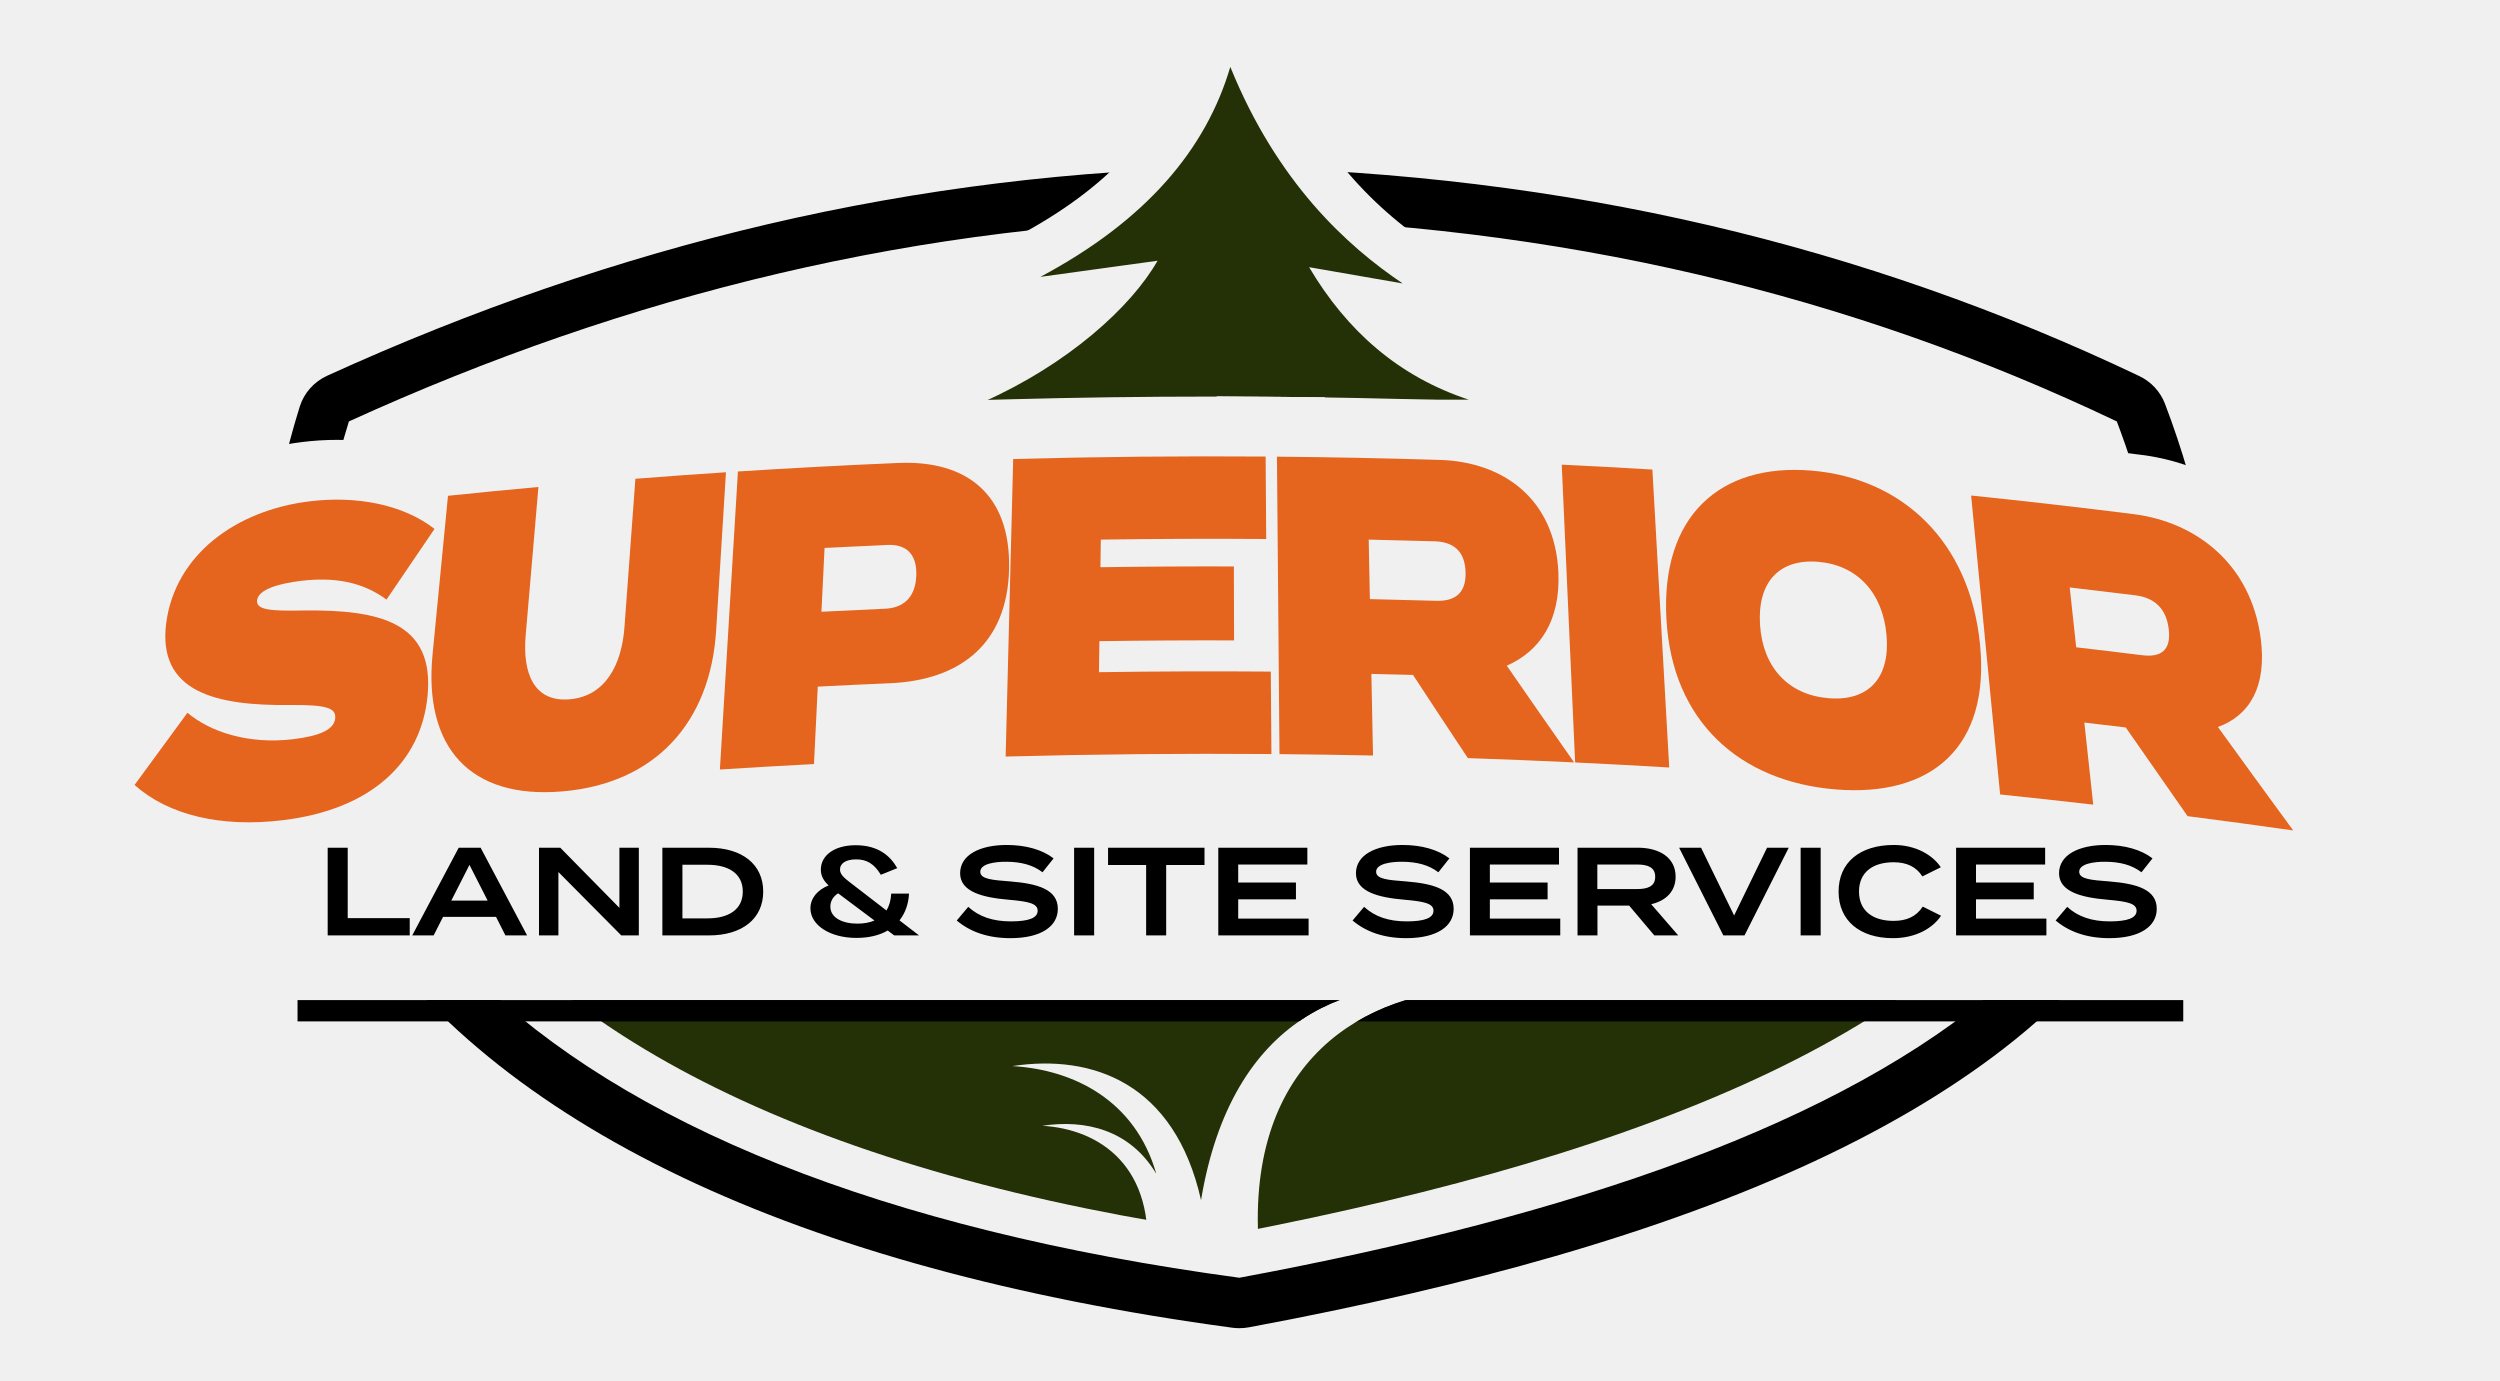
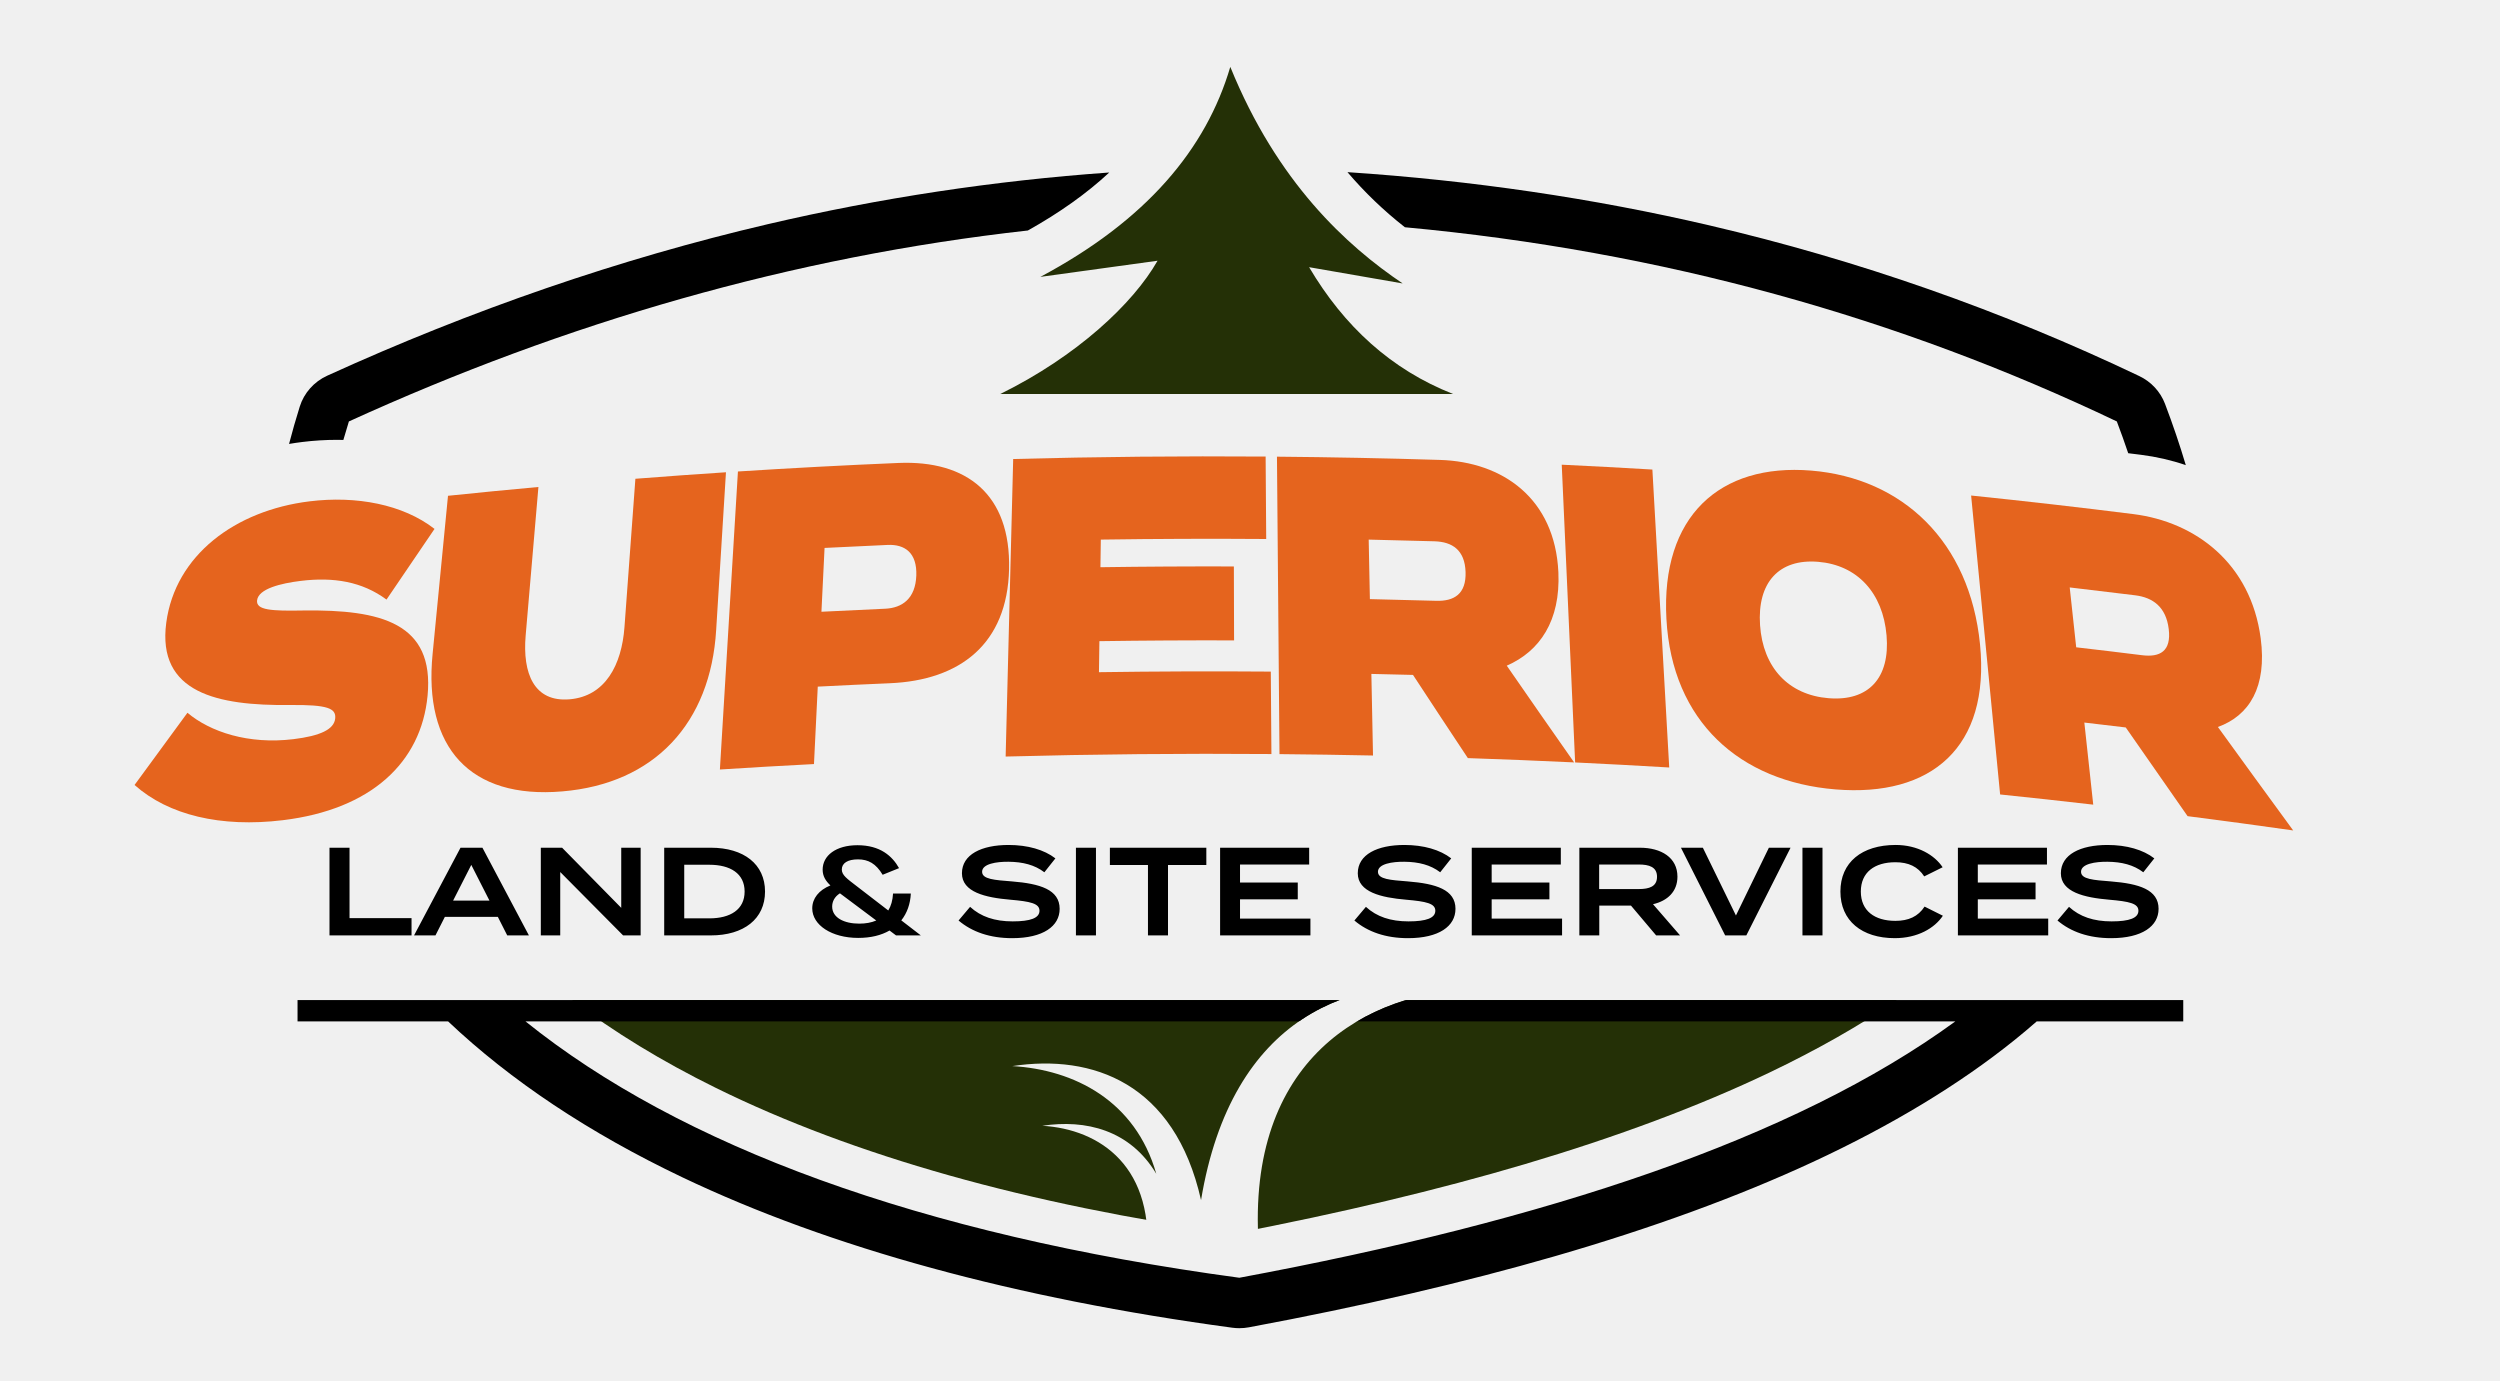
<svg xmlns="http://www.w3.org/2000/svg" viewBox="240 0 3150 1740">
  <defs>
    <mask id="m0" maskUnits="userSpaceOnUse" x="240" y="0" width="3150" height="1740">
      <rect x="240" y="0" width="3150" height="1740" fill="#fff" />
      <g fill="#000">
-         <path d="M1703.61,1160.61c-33.49,0-60.64-27.15-60.64-60.64v-204.07l-257.74,32.2c-2.52.32-5.04.47-7.54.47-22.95,0-44.23-13.04-54.48-34.07-11.36-23.31-6.65-51.26,11.73-69.55l107.99-107.47-53.56,10.49c-3.91.77-7.83,1.14-11.69,1.14-25.19,0-48.33-15.76-57.08-40.27-10.08-28.26,2.02-59.64,28.47-73.82,46.04-24.68,85.19-47.01,118.33-67.53-20.05-5.95-36.21-22.08-41.56-43.37-7.19-28.61,7.26-58.24,34.22-70.2,19.39-8.6,40.43-18.67,61.3-29.99-13.02-7.25-23.32-19.24-28.2-34.29-9.06-27.95,3.22-58.37,29.15-72.2,113.74-60.66,182.33-135.32,209.7-228.24,7.28-24.73,29.41-42.15,55.15-43.43,1.01-.05,2.03-.08,3.03-.08,24.57,0,46.84,14.87,56.16,37.82,42.96,105.76,106.71,186.03,194.88,245.42,23.73,15.98,33.06,46.38,22.38,72.92-5.38,13.37-15.09,23.93-27.01,30.49,22.18,15.12,46.44,26.97,72.94,35.69,28.3,9.3,45.65,37.78,40.93,67.19-2.76,17.21-12.59,31.76-26.24,40.87,24.88,12.44,51.61,24.29,80.31,35.63,27.08,10.7,42.73,39.13,37.29,67.73s-30.45,49.3-59.57,49.3h-43.35l126.59,99.26c21.16,16.59,28.87,45.15,18.93,70.14-9.24,23.23-31.69,38.22-56.31,38.22-1.86,0-3.74-.09-5.62-.26l-285.12-26.43v210.3c0,33.49-27.15,60.64-60.64,60.64h-173.13Z" />
-         <path d="M559.66,908.34h2486.49v351.78h-2486.49Z" />
        <path d="M2090.24,1246.34c-146.94-22.43-298.52,34.2-336.93,265.81-33.28-147.9-137.03-184.24-237.75-168.87,77.71,4.47,155.14,43.55,181.35,135.71-32.96-55.28-88.95-68.85-143.66-60.5,72.27,4.16,144.2,51.31,131.18,172.15h19.61s21.78,0,21.78,0h19.27s18.42,0,18.42,0h64.37c-26.04-241.68,117.82-335.99,262.35-344.31Z" />
-         <path d="M553.39,1111.46c-78.36,0-145.44-22.88-193.99-66.17l-51.17-45.62,40.62-55.22c15.22-20.69,30.47-41.49,45.56-62.11-14.67-24.16-26.02-59.33-19.58-107.73,8.02-60.01,37.84-112.65,86.25-152.26,43.06-35.24,98.3-57.86,159.74-65.41,14.57-1.8,29.31-2.71,43.77-2.71,65.39,0,125.48,18.74,169.18,52.77l55.57,43.27-39.45,58.35c-10.45,15.45-21.03,31.06-31.67,46.71,28.57,32.95,40.51,76.17,35.48,128.54-5.83,61.26-32.7,114.62-77.71,154.22-43.31,38.12-100.73,61.72-170.66,70.15-17.57,2.13-35.07,3.22-51.95,3.22Z" />
-         <path d="M925.99,1073.48c-86.53,0-136.99-35.67-164.08-65.6-21.97-24.27-37.43-54.1-45.94-88.66-7.58-30.81-9.55-65.39-5.83-102.8l25.34-260.29,61.24-6.35c38.08-3.95,76.72-7.71,114.85-11.19l58.65-5.35v-.04s2.92-.23,2.92-.23l28.03-2.56-.03.37,33.6-2.62c38.16-2.98,76.87-5.76,115.04-8.26l85.42-5.61-17.61,283.83c-4.53,75.82-30.96,141.32-76.42,189.43-46.38,49.07-110.83,78.35-186.39,84.69-9.77.83-19.45,1.25-28.78,1.25Z" />
-         <path d="M1098.63,523.16l66.35-4.25c67.63-4.33,136.25-7.98,203.96-10.84,4.36-.18,8.72-.28,12.97-.28,78.69,0,125.59,31.11,151.08,57.21,25.56,26.17,55.64,74.12,53.75,153.88-1.97,83.56-37.86,133.12-67.62,159.99-20.43,18.44-44.91,32.7-72.78,42.39-24.83,8.63-52.48,13.64-82.18,14.89-7.27.31-14.57.62-21.88.95l-4.77,97.32-68.01,3.52c-39.09,2.02-78.67,4.31-117.63,6.81l-85.16,5.45,31.91-527.05Z" />
-         <path d="M1443.12,504.96l71.48-1.91c83.29-2.23,167.77-3.35,251.09-3.35,23.08,0,46.48.09,69.56.26l74.24.55,1.79,254.53-41.17-.3.05,16.4,45.82.36,1.9,254.53-76.49-.6c-25.11-.2-50.58-.3-75.69-.3-85.14,0-171.46,1.15-256.59,3.43l-79.32,2.12,13.32-525.71Z" />
-         <path d="M2219.83,1035.86c-44.08-2.09-88.78-3.89-132.84-5.37l-38.76-1.3-1.39-2.09.04,1.8-78.47-1.66c-38.84-.82-78.18-1.41-116.92-1.76l-74.02-.66-4.46-525.46,76.64.69c68.69.61,138.34,2,207.03,4.13,58.6,1.8,110.42,20.93,149.83,55.31,44.32,38.67,69.33,93.37,72.31,158.19v.1c1.98,44.16-6.82,83.29-26.14,116.3-3.83,6.55-8.07,12.82-12.7,18.78,14.94,21.47,30,43.02,45.07,64.49l88.25,125.77-153.48-7.27Z" />
-         <path d="M2338.73,1042.23c-38.99-2.33-78.58-4.45-117.65-6.31l-68.59-3.26-23.66-526.32,82.53,3.92c38.23,1.81,76.96,3.89,115.14,6.17l66.92,4,29.78,526.84-84.48-5.05Z" />
-         <path d="M2576.79,1071c-9.79,0-19.92-.42-30.12-1.26-78.15-6.34-145.79-35.29-195.54-83.72-52.27-50.88-82.24-120.78-86.67-202.16-5.62-103.03,31.06-164.64,62.83-198.19,42.7-45.09,102.81-68.92,173.84-68.92,8.79,0,17.84.37,26.91,1.11,75.59,6.18,142,36.05,192.11,86.37,50.7,50.92,81.69,120.19,89.64,200.31,10.02,101.21-23.88,162.19-54.08,195.52-42.04,46.41-103.91,70.94-178.92,70.94ZM2533.03,785c1.11,10.58,4.23,14.68,5.21,15.73.83.88,1.98,1.57,3.28,2.11-1.08-7.17-3.25-12.98-6.03-15.97-.35-.38-1.04-1.12-2.46-1.87Z" />
-         <path d="M3118.8,1120.93c-43.74-6.23-88.16-12.23-132.02-17.85l-33-4.23-.25-.35-84.71-9.8c-38.55-4.46-77.72-8.75-116.41-12.74l-61.28-6.33-51.39-529.64,91.6,9.46c68.43,7.07,137.76,15,206.05,23.58,56.22,7.05,106.79,29.72,146.24,65.55,43.7,39.69,71.18,93.46,79.47,155.48v.1c5.99,45.22.34,84.96-16.78,118.13-2.92,5.65-6.14,11.06-9.66,16.22,17.74,24.4,35.64,48.92,53.52,73.36l105.6,144.25-176.99-25.19Z" />
      </g>
    </mask>
    <mask id="m1" maskUnits="userSpaceOnUse" x="240" y="0" width="3150" height="1740">
      <rect x="240" y="0" width="3150" height="1740" fill="#fff" />
      <g fill="#000">
-         <path d="M1703.61,1160.61c-33.49,0-60.64-27.15-60.64-60.64v-204.07l-257.74,32.2c-2.52.32-5.04.47-7.54.47-22.95,0-44.23-13.04-54.48-34.07-11.36-23.31-6.65-51.26,11.73-69.55l107.99-107.47-53.56,10.49c-3.91.77-7.83,1.14-11.69,1.14-25.19,0-48.33-15.76-57.08-40.27-10.08-28.26,2.02-59.64,28.47-73.82,46.04-24.68,85.19-47.01,118.33-67.53-20.05-5.95-36.21-22.08-41.56-43.37-7.19-28.61,7.26-58.24,34.22-70.2,19.39-8.6,40.43-18.67,61.3-29.99-13.02-7.25-23.32-19.24-28.2-34.29-9.06-27.95,3.22-58.37,29.15-72.2,113.74-60.66,182.33-135.32,209.7-228.24,7.28-24.73,29.41-42.15,55.15-43.43,1.01-.05,2.03-.08,3.03-.08,24.57,0,46.84,14.87,56.16,37.82,42.96,105.76,106.71,186.03,194.88,245.42,23.73,15.98,33.06,46.38,22.38,72.92-5.38,13.37-15.09,23.93-27.01,30.49,22.18,15.12,46.44,26.97,72.94,35.69,28.3,9.3,45.65,37.78,40.93,67.19-2.76,17.21-12.59,31.76-26.24,40.87,24.88,12.44,51.61,24.29,80.31,35.63,27.08,10.7,42.73,39.13,37.29,67.73s-30.45,49.3-59.57,49.3h-43.35l126.59,99.26c21.16,16.59,28.87,45.15,18.93,70.14-9.24,23.23-31.69,38.22-56.31,38.22-1.86,0-3.74-.09-5.62-.26l-285.12-26.43v210.3c0,33.49-27.15,60.64-60.64,60.64h-173.13Z" />
-         <path d="M559.66,908.34h2486.49v351.78h-2486.49Z" />
        <path d="M2090.24,1246.34c-146.94-22.43-298.52,34.2-336.93,265.81-33.28-147.9-137.03-184.24-237.75-168.87,77.71,4.47,155.14,43.55,181.35,135.71-32.96-55.28-88.95-68.85-143.66-60.5,72.27,4.16,144.2,51.31,131.18,172.15h19.61s21.78,0,21.78,0h19.27s18.42,0,18.42,0h64.37c-26.04-241.68,117.82-335.99,262.35-344.31Z" />
-         <path d="M553.39,1111.46c-78.36,0-145.44-22.88-193.99-66.17l-51.17-45.62,40.62-55.22c15.22-20.69,30.47-41.49,45.56-62.11-14.67-24.16-26.02-59.33-19.58-107.73,8.02-60.01,37.84-112.65,86.25-152.26,43.06-35.24,98.3-57.86,159.74-65.41,14.57-1.8,29.31-2.71,43.77-2.71,65.39,0,125.48,18.74,169.18,52.77l55.57,43.27-39.45,58.35c-10.45,15.45-21.03,31.06-31.67,46.71,28.57,32.95,40.51,76.17,35.48,128.54-5.83,61.26-32.7,114.62-77.71,154.22-43.31,38.12-100.73,61.72-170.66,70.15-17.57,2.13-35.07,3.22-51.95,3.22Z" />
-         <path d="M925.99,1073.48c-86.53,0-136.99-35.67-164.08-65.6-21.97-24.27-37.43-54.1-45.94-88.66-7.58-30.81-9.55-65.39-5.83-102.8l25.34-260.29,61.24-6.35c38.08-3.95,76.72-7.71,114.85-11.19l58.65-5.35v-.04s2.92-.23,2.92-.23l28.03-2.56-.03.37,33.6-2.62c38.16-2.98,76.87-5.76,115.04-8.26l85.42-5.61-17.61,283.83c-4.53,75.82-30.96,141.32-76.42,189.43-46.38,49.07-110.83,78.35-186.39,84.69-9.77.83-19.45,1.25-28.78,1.25Z" />
-         <path d="M1098.63,523.16l66.35-4.25c67.63-4.33,136.25-7.98,203.96-10.84,4.36-.18,8.72-.28,12.97-.28,78.69,0,125.59,31.11,151.08,57.21,25.56,26.17,55.64,74.12,53.75,153.88-1.97,83.56-37.86,133.12-67.62,159.99-20.43,18.44-44.91,32.7-72.78,42.39-24.83,8.63-52.48,13.64-82.18,14.89-7.27.31-14.57.62-21.88.95l-4.77,97.32-68.01,3.52c-39.09,2.02-78.67,4.31-117.63,6.81l-85.16,5.45,31.91-527.05Z" />
-         <path d="M1443.12,504.96l71.48-1.91c83.29-2.23,167.77-3.35,251.09-3.35,23.08,0,46.48.09,69.56.26l74.24.55,1.79,254.53-41.17-.3.05,16.4,45.82.36,1.9,254.53-76.49-.6c-25.11-.2-50.58-.3-75.69-.3-85.14,0-171.46,1.15-256.59,3.43l-79.32,2.12,13.32-525.71Z" />
-         <path d="M2219.83,1035.86c-44.08-2.09-88.78-3.89-132.84-5.37l-38.76-1.3-1.39-2.09.04,1.8-78.47-1.66c-38.84-.82-78.18-1.41-116.92-1.76l-74.02-.66-4.46-525.46,76.64.69c68.69.61,138.34,2,207.03,4.13,58.6,1.8,110.42,20.93,149.83,55.31,44.32,38.67,69.33,93.37,72.31,158.19v.1c1.98,44.16-6.82,83.29-26.14,116.3-3.83,6.55-8.07,12.82-12.7,18.78,14.94,21.47,30,43.02,45.07,64.49l88.25,125.77-153.48-7.27Z" />
-         <path d="M2338.73,1042.23c-38.99-2.33-78.58-4.45-117.65-6.31l-68.59-3.26-23.66-526.32,82.53,3.92c38.23,1.81,76.96,3.89,115.14,6.17l66.92,4,29.78,526.84-84.48-5.05Z" />
-         <path d="M2576.79,1071c-9.79,0-19.92-.42-30.12-1.26-78.15-6.34-145.79-35.29-195.54-83.72-52.27-50.88-82.24-120.78-86.67-202.16-5.62-103.03,31.06-164.64,62.83-198.19,42.7-45.09,102.81-68.92,173.84-68.92,8.79,0,17.84.37,26.91,1.11,75.59,6.18,142,36.05,192.11,86.37,50.7,50.92,81.69,120.19,89.64,200.31,10.02,101.21-23.88,162.19-54.08,195.52-42.04,46.41-103.91,70.94-178.92,70.94ZM2533.03,785c1.11,10.58,4.23,14.68,5.21,15.73.83.88,1.98,1.57,3.28,2.11-1.08-7.17-3.25-12.98-6.03-15.97-.35-.38-1.04-1.12-2.46-1.87Z" />
-         <path d="M3118.8,1120.93c-43.74-6.23-88.16-12.23-132.02-17.85l-33-4.23-.25-.35-84.71-9.8c-38.55-4.46-77.72-8.75-116.41-12.74l-61.28-6.33-51.39-529.64,91.6,9.46c68.43,7.07,137.76,15,206.05,23.58,56.22,7.05,106.79,29.72,146.24,65.55,43.7,39.69,71.18,93.46,79.47,155.48v.1c5.99,45.22.34,84.96-16.78,118.13-2.92,5.65-6.14,11.06-9.66,16.22,17.74,24.4,35.64,48.92,53.52,73.36l105.6,144.25-176.99-25.19Z" />
+       </g>
+     </mask>
+     <mask id="m2" maskUnits="userSpaceOnUse" x="240" y="0" width="3150" height="1740">
+       <rect x="240" y="0" width="3150" height="1740" fill="#fff" />
+       <g fill="#000">
+         <path d="M2090.24,1246.34c-146.94-22.43-298.52,34.2-336.93,265.81-33.28-147.9-137.03-184.24-237.75-168.87,77.71,4.47,155.14,43.55,181.35,135.71-32.96-55.28-88.95-68.85-143.66-60.5,72.27,4.16,144.2,51.31,131.18,172.15h19.61s21.78,0,21.78,0h19.27s18.42,0,18.42,0h64.37c-26.04-241.68,117.82-335.99,262.35-344.31Z" />
      </g>
    </mask>
    <mask id="m3" maskUnits="userSpaceOnUse" x="240" y="0" width="3150" height="1740">
      <rect x="240" y="0" width="3150" height="1740" fill="#fff" />
      <g fill="#000">
-         <path d="M559.66,908.34h2486.49v351.78h-2486.49Z" />
        <path d="M2090.24,1246.34c-146.94-22.43-298.52,34.2-336.93,265.81-33.28-147.9-137.03-184.24-237.75-168.87,77.71,4.47,155.14,43.55,181.35,135.71-32.96-55.28-88.95-68.85-143.66-60.5,72.27,4.16,144.2,51.31,131.18,172.15h19.61s21.78,0,21.78,0h19.27s18.42,0,18.42,0h64.37c-26.04-241.68,117.82-335.99,262.35-344.31Z" />
-         <path d="M553.39,1111.46c-78.36,0-145.44-22.88-193.99-66.17l-51.17-45.62,40.62-55.22c15.22-20.69,30.47-41.49,45.56-62.11-14.67-24.16-26.02-59.33-19.58-107.73,8.02-60.01,37.84-112.65,86.25-152.26,43.06-35.24,98.3-57.86,159.74-65.41,14.57-1.8,29.31-2.71,43.77-2.71,65.39,0,125.48,18.74,169.18,52.77l55.57,43.27-39.45,58.35c-10.45,15.45-21.03,31.06-31.67,46.71,28.57,32.95,40.51,76.17,35.48,128.54-5.83,61.26-32.7,114.62-77.71,154.22-43.31,38.12-100.73,61.72-170.66,70.15-17.57,2.13-35.07,3.22-51.95,3.22Z" />
-         <path d="M925.99,1073.48c-86.53,0-136.99-35.67-164.08-65.6-21.97-24.27-37.43-54.1-45.94-88.66-7.58-30.81-9.55-65.39-5.83-102.8l25.34-260.29,61.24-6.35c38.08-3.95,76.72-7.71,114.85-11.19l58.65-5.35v-.04s2.92-.23,2.92-.23l28.03-2.56-.03.37,33.6-2.62c38.16-2.98,76.87-5.76,115.04-8.26l85.42-5.61-17.61,283.83c-4.53,75.82-30.96,141.32-76.42,189.43-46.38,49.07-110.83,78.35-186.39,84.69-9.77.83-19.45,1.25-28.78,1.25Z" />
-         <path d="M1098.63,523.16l66.35-4.25c67.63-4.33,136.25-7.98,203.96-10.84,4.36-.18,8.72-.28,12.97-.28,78.69,0,125.59,31.11,151.08,57.21,25.56,26.17,55.64,74.12,53.75,153.88-1.97,83.56-37.86,133.12-67.62,159.99-20.43,18.44-44.91,32.7-72.78,42.39-24.83,8.63-52.48,13.64-82.18,14.89-7.27.31-14.57.62-21.88.95l-4.77,97.32-68.01,3.52c-39.09,2.02-78.67,4.31-117.63,6.81l-85.16,5.45,31.91-527.05Z" />
-         <path d="M1443.12,504.96l71.48-1.91c83.29-2.23,167.77-3.35,251.09-3.35,23.08,0,46.48.09,69.56.26l74.24.55,1.79,254.53-41.17-.3.05,16.4,45.82.36,1.9,254.53-76.49-.6c-25.11-.2-50.58-.3-75.69-.3-85.14,0-171.46,1.15-256.59,3.43l-79.32,2.12,13.32-525.71Z" />
-         <path d="M2219.83,1035.86c-44.08-2.09-88.78-3.89-132.84-5.37l-38.76-1.3-1.39-2.09.04,1.8-78.47-1.66c-38.84-.82-78.18-1.41-116.92-1.76l-74.02-.66-4.46-525.46,76.64.69c68.69.61,138.34,2,207.03,4.13,58.6,1.8,110.42,20.93,149.83,55.31,44.32,38.67,69.33,93.37,72.31,158.19v.1c1.98,44.16-6.82,83.29-26.14,116.3-3.83,6.55-8.07,12.82-12.7,18.78,14.94,21.47,30,43.02,45.07,64.49l88.25,125.77-153.48-7.27Z" />
-         <path d="M2338.73,1042.23c-38.99-2.33-78.58-4.45-117.65-6.31l-68.59-3.26-23.66-526.32,82.53,3.92c38.23,1.81,76.96,3.89,115.14,6.17l66.92,4,29.78,526.84-84.48-5.05Z" />
-         <path d="M2576.79,1071c-9.79,0-19.92-.42-30.12-1.26-78.15-6.34-145.79-35.29-195.54-83.72-52.27-50.88-82.24-120.78-86.67-202.16-5.62-103.03,31.06-164.64,62.83-198.19,42.7-45.09,102.81-68.92,173.84-68.92,8.79,0,17.84.37,26.91,1.11,75.59,6.18,142,36.05,192.11,86.37,50.7,50.92,81.69,120.19,89.64,200.31,10.02,101.21-23.88,162.19-54.08,195.52-42.04,46.41-103.91,70.94-178.92,70.94ZM2533.03,785c1.11,10.58,4.23,14.68,5.21,15.73.83.88,1.98,1.57,3.28,2.11-1.08-7.17-3.25-12.98-6.03-15.97-.35-.38-1.04-1.12-2.46-1.87Z" />
-         <path d="M3118.8,1120.93c-43.74-6.23-88.16-12.23-132.02-17.85l-33-4.23-.25-.35-84.71-9.8c-38.55-4.46-77.72-8.75-116.41-12.74l-61.28-6.33-51.39-529.64,91.6,9.46c68.43,7.07,137.76,15,206.05,23.58,56.22,7.05,106.79,29.72,146.24,65.55,43.7,39.69,71.18,93.46,79.47,155.48v.1c5.99,45.22.34,84.96-16.78,118.13-2.92,5.65-6.14,11.06-9.66,16.22,17.74,24.4,35.64,48.92,53.52,73.36l105.6,144.25-176.99-25.19Z" />
-       </g>
-     </mask>
-     <mask id="m5" maskUnits="userSpaceOnUse" x="240" y="0" width="3150" height="1740">
-       <rect x="240" y="0" width="3150" height="1740" fill="#fff" />
-       <g fill="#000">
-         <path d="M2090.24,1246.34c-146.94-22.43-298.52,34.2-336.93,265.81-33.28-147.9-137.03-184.24-237.75-168.87,77.71,4.47,155.14,43.55,181.35,135.71-32.96-55.28-88.95-68.85-143.66-60.5,72.27,4.16,144.2,51.31,131.18,172.15h19.61s21.78,0,21.78,0h19.27s18.42,0,18.42,0h64.37c-26.04-241.68,117.82-335.99,262.35-344.31Z" />
-         <path d="M553.39,1111.46c-78.36,0-145.44-22.88-193.99-66.17l-51.17-45.62,40.62-55.22c15.22-20.69,30.47-41.49,45.56-62.11-14.67-24.16-26.02-59.33-19.58-107.73,8.02-60.01,37.84-112.65,86.25-152.26,43.06-35.24,98.3-57.86,159.74-65.41,14.57-1.8,29.31-2.71,43.77-2.71,65.39,0,125.48,18.74,169.18,52.77l55.57,43.27-39.45,58.35c-10.45,15.45-21.03,31.06-31.67,46.71,28.57,32.95,40.51,76.17,35.48,128.54-5.83,61.26-32.7,114.62-77.71,154.22-43.31,38.12-100.73,61.72-170.66,70.15-17.57,2.13-35.07,3.22-51.95,3.22Z" />
-         <path d="M925.99,1073.48c-86.53,0-136.99-35.67-164.08-65.6-21.97-24.27-37.43-54.1-45.94-88.66-7.58-30.81-9.55-65.39-5.83-102.8l25.34-260.29,61.24-6.35c38.08-3.95,76.72-7.71,114.85-11.19l58.65-5.35v-.04s2.92-.23,2.92-.23l28.03-2.56-.03.37,33.6-2.62c38.16-2.98,76.87-5.76,115.04-8.26l85.42-5.61-17.61,283.83c-4.53,75.82-30.96,141.32-76.42,189.43-46.38,49.07-110.83,78.35-186.39,84.69-9.77.83-19.45,1.25-28.78,1.25Z" />
-         <path d="M1098.63,523.16l66.35-4.25c67.63-4.33,136.25-7.98,203.96-10.84,4.36-.18,8.72-.28,12.97-.28,78.69,0,125.59,31.11,151.08,57.21,25.56,26.17,55.64,74.12,53.75,153.88-1.97,83.56-37.86,133.12-67.62,159.99-20.43,18.44-44.91,32.7-72.78,42.39-24.83,8.63-52.48,13.64-82.18,14.89-7.27.31-14.57.62-21.88.95l-4.77,97.32-68.01,3.52c-39.09,2.02-78.67,4.31-117.63,6.81l-85.16,5.45,31.91-527.05Z" />
-         <path d="M1443.12,504.96l71.48-1.91c83.29-2.23,167.77-3.35,251.09-3.35,23.08,0,46.48.09,69.56.26l74.24.55,1.79,254.53-41.17-.3.05,16.4,45.82.36,1.9,254.53-76.49-.6c-25.11-.2-50.58-.3-75.69-.3-85.14,0-171.46,1.15-256.59,3.43l-79.32,2.12,13.32-525.71Z" />
-         <path d="M2219.83,1035.86c-44.08-2.09-88.78-3.89-132.84-5.37l-38.76-1.3-1.39-2.09.04,1.8-78.47-1.66c-38.84-.82-78.18-1.41-116.92-1.76l-74.02-.66-4.46-525.46,76.64.69c68.69.61,138.34,2,207.03,4.13,58.6,1.8,110.42,20.93,149.83,55.31,44.32,38.67,69.33,93.37,72.31,158.19v.1c1.98,44.16-6.82,83.29-26.14,116.3-3.83,6.55-8.07,12.82-12.7,18.78,14.94,21.47,30,43.02,45.07,64.49l88.25,125.77-153.48-7.27Z" />
-         <path d="M2338.73,1042.23c-38.99-2.33-78.58-4.45-117.65-6.31l-68.59-3.26-23.66-526.32,82.53,3.92c38.23,1.81,76.96,3.89,115.14,6.17l66.92,4,29.78,526.84-84.48-5.05Z" />
-         <path d="M2576.79,1071c-9.79,0-19.92-.42-30.12-1.26-78.15-6.34-145.79-35.29-195.54-83.72-52.27-50.88-82.24-120.78-86.67-202.16-5.62-103.03,31.06-164.64,62.83-198.19,42.7-45.09,102.81-68.92,173.84-68.92,8.79,0,17.84.37,26.91,1.11,75.59,6.18,142,36.05,192.11,86.37,50.7,50.92,81.69,120.19,89.64,200.31,10.02,101.21-23.88,162.19-54.08,195.52-42.04,46.41-103.91,70.94-178.92,70.94ZM2533.03,785c1.11,10.58,4.23,14.68,5.21,15.73.83.88,1.98,1.57,3.28,2.11-1.08-7.17-3.25-12.98-6.03-15.97-.35-.38-1.04-1.12-2.46-1.87Z" />
-         <path d="M3118.8,1120.93c-43.74-6.23-88.16-12.23-132.02-17.85l-33-4.23-.25-.35-84.71-9.8c-38.55-4.46-77.72-8.75-116.41-12.74l-61.28-6.33-51.39-529.64,91.6,9.46c68.43,7.07,137.76,15,206.05,23.58,56.22,7.05,106.79,29.72,146.24,65.55,43.7,39.69,71.18,93.46,79.47,155.48v.1c5.99,45.22.34,84.96-16.78,118.13-2.92,5.65-6.14,11.06-9.66,16.22,17.74,24.4,35.64,48.92,53.52,73.36l105.6,144.25-176.99-25.19Z" />
      </g>
    </mask>
  </defs>
-   <path d="M767.61,1044.34c4.13,7.44,8.42,14.82,12.91,22.13,73.64,120.04,195.28,222.42,361.54,304.32,173.42,85.42,392.73,147.19,652.02,183.64,134.78-25.86,258.3-55.32,367.28-87.61,116.23-34.44,219.91-73.27,308.14-115.4,90.41-43.17,167.39-91.14,228.8-142.55,60.31-50.5,107.35-105.83,139.89-164.52H767.61Z" fill="#243006" mask="url(#m0)" />
-   <path d="M1801.58,1673.52c-2.95,0-5.9-.2-8.83-.59-273.32-36.89-506.47-100.65-692.98-189.52-186.89-89.05-326.34-202.86-414.48-338.28-59.05-90.73-94.68-190.86-105.88-297.63-11.09-105.72,1.78-218.47,38.26-335.12,5.39-17.22,17.97-31.4,34.63-38.99,182.39-83.15,369-147.34,554.65-190.79,192.11-44.97,389.12-69.12,585.55-71.79.3,0,.6,0,.9,0,.42,0,.83,0,1.25.01,206.41,3.9,408.11,28.54,599.5,73.23,186.52,43.56,368.67,107.42,541.38,189.82,14.96,7.14,26.55,19.65,32.36,34.94,43.94,115.57,64.84,225.08,62.12,325.5-2.7,99.67-28.61,192.93-77,277.17-41.29,71.88-99.91,138.69-174.22,198.59-69.71,56.19-155.49,108.07-254.96,154.19-93.74,43.47-202.89,83.34-324.41,118.5-114.71,33.19-244.5,63.35-385.76,89.65-3.99.74-8.03,1.11-12.08,1.11ZM679.6,531.01c-171.22,547.47,219.79,957.2,1121.98,1078.96,848.96-158.04,1339.49-463.8,1105.61-1078.96-333.84-159.27-703.03-248.9-1113.8-256.67-391.25,5.32-761.25,95.95-1113.8,256.67Z" fill="#000000" fill-rule="evenodd" mask="url(#m1)" />
-   <path d="M1790.17,84.26c59.25,145.86,146.85,225.52,217.19,272.89l-117.89-20.5c47.57,80.43,113.12,137.97,201.14,166.91h-150.22c68.52,62.27,151.57,106.8,241.87,142.48h-218.96s264.79,207.61,264.79,207.61l-351.35-32.57v276.82h-173.13v-272.75l-325.89,40.71,249.51-248.32-249.51,48.85c130.74-70.07,100.2-159.46,100.2-159.46,107.53-47.7,187.42-120,220.61-178.42l-147.67,20.35c134.13-71.54,208.89-161.28,239.33-264.61Z" fill="#243006" mask="url(#m3)" />
-   <path d="M614.90,1260.12h2376.00v26.83h-2376.00Z" fill="#000000" mask="url(#m5)" />
+   <path d="M960.57,1260.12c52.87,40.19,113.44,77.15,181.49,110.67,173.42,85.42,392.73,147.19,652.02,183.64,134.78-25.86,258.3-55.32,367.28-87.61,116.23-34.44,219.91-73.27,308.14-115.4,59.63-28.48,113.42-59.03,160.75-91.29H960.57Z" fill="#243006" mask="url(#m0)" />
+   <path d="M2010.17,286.34c325.12,30.13,622.99,113.93,897.03,244.67,5.13,13.5,9.91,26.84,14.34,40.04,5.29.66,10.58,1.31,15.86,1.97,19.67,2.47,38.65,6.85,56.7,13.04-7.56-25.42-16.29-51.18-26.2-77.25-5.81-15.29-17.4-27.8-32.36-34.94-172.72-82.4-354.86-146.27-541.38-189.82-146.89-34.3-299.86-56.78-456.36-67.14,21.71,25.49,45.79,48.59,72.38,69.44Z" fill="#000000" fill-rule="evenodd" mask="url(#m1)" />
+   <path d="M2835.45,1260.12H777.43h0-162.53v26.83h189.7c79.02,74.74,177.72,140.49,295.17,196.46,186.51,88.87,419.67,152.63,692.98,189.52,2.93.4,5.88.59,8.83.59,4.05,0,8.09-.37,12.08-1.11,141.25-26.3,271.04-56.46,385.76-89.65,121.52-35.16,230.67-75.03,324.41-118.5,99.47-46.13,185.25-98.01,254.96-154.19,9.42-7.59,18.58-15.3,27.49-23.12h184.62v-26.83h-155.45ZM1801.58,1609.97c-403.73-54.49-705.05-166.66-899.46-323.02h1801.6c-203.38,148.47-515.59,251.06-902.14,323.02Z" fill="#000000" fill-rule="evenodd" mask="url(#m2)" />
+   <path d="M664.59,554.22c2.69,0,5.38.04,8.05.1,2.21-7.74,4.52-15.51,6.96-23.31,274.03-124.92,558.61-207.49,855.51-240.58,40.06-22.42,74.19-46.71,102.57-73.08-144.78,10.26-289.09,32.08-430.73,65.23-185.65,43.45-372.26,107.65-554.65,190.79-16.66,7.59-29.24,21.77-34.63,38.99-4.92,15.74-9.4,31.4-13.46,46.99,5.48-.93,11.02-1.75,16.62-2.44,14.57-1.8,29.31-2.71,43.77-2.71Z" fill="#000000" fill-rule="evenodd" mask="url(#m3)" />
+   <path d="M1500.4,496.4h570.43c-78.14-30.73-137.43-85.47-181.36-159.75l117.89,20.5c-70.33-47.37-157.93-127.03-217.19-272.89-30.44,103.33-105.2,193.07-239.33,264.61l147.67-20.35c-30.83,54.26-101.96,120.52-198.12,167.89Z" fill="#243006" />
  <path d="M778.73,876.66c-7.99,84.03-71.18,143.38-182.41,156.79-78.13,9.48-144.24-6.44-186.79-44.39,22.36-30.4,44.58-60.73,66.65-90.98,28.72,24.2,76.94,40.12,133.4,33.28,34.28-4.15,51.3-12.46,52.75-25.94,1.41-12.9-9.23-17.63-57.3-17.1-90.88.98-167.32-15.13-155.53-103.79,11.34-84.82,86.61-141.3,180.51-152.84,58.78-7.25,117.68,3.74,157.49,34.73-20.03,29.62-40.2,59.31-60.51,89.06-30.6-22.69-66.72-28.63-108.09-23.55-24.98,3.06-53.21,9.87-54.97,24.45-1.49,12.43,17.75,13.6,58.8,12.83,97-1.19,164.84,15.51,156.01,107.46Z" fill="#E5641E" />
  <path d="M1154.71,595.06c-4.11,66.17-8.21,132.33-12.32,198.5-7.01,117.58-77.63,193.85-193.92,203.6-116.28,9.93-175.12-55.39-163.37-173.37,6.46-66.37,12.92-132.73,19.38-199.1,37.96-3.93,75.94-7.64,113.93-11.1-5.36,62.35-10.71,124.7-16.07,187.05-4.14,47.86,10.55,84.3,55.38,80.48,44.84-3.77,65.64-43.21,69.12-91.02,4.58-62.28,9.17-124.57,13.75-186.85,38.03-2.97,76.07-5.7,114.12-8.2Z" fill="#E5641E" />
  <path d="M1511.44,717.1c-2.22,94.31-61.74,140.07-150.43,143.79-30.21,1.28-60.42,2.7-90.62,4.26-1.59,32.52-3.18,65.04-4.78,97.57-39.53,2.04-79.04,4.33-118.55,6.86,7.58-125.17,15.15-250.34,22.73-375.51,67.41-4.32,134.86-7.9,202.32-10.75,85.96-3.61,141.55,39.57,139.32,133.78ZM1394.55,725.25c1.06-28.93-14.6-39.56-36.03-38.64-26.53,1.15-53.05,2.41-79.57,3.78-1.31,26.8-2.62,53.61-3.94,80.41,26.73-1.38,53.47-2.65,80.21-3.81,21.62-.94,38.26-12.81,39.32-41.75Z" fill="#E5641E" />
  <path d="M1841.21,846.23c.26,34.62.52,69.25.78,103.87-111.63-.88-223.28.17-334.88,3.15,3.17-124.97,6.33-249.94,9.5-374.91,106.01-2.83,212.05-3.86,318.08-3.07.24,34.62.49,69.25.73,103.87-69.46-.51-138.93-.26-208.39.76-.16,11.6-.32,23.2-.49,34.8,56.04-.82,112.08-1.15,168.13-.98.09,31.05.18,62.11.27,93.16-56.57-.17-113.14.16-169.7.99-.18,13.03-.36,26.06-.55,39.09,72.17-1.06,144.34-1.31,216.52-.74Z" fill="#E5641E" />
  <path d="M2089.51,955.22c-23.26-35.03-46.31-69.97-69.13-104.83-17.48-.46-34.96-.88-52.45-1.25.69,34.27,1.37,68.55,2.06,102.82-39.28-.83-78.56-1.42-117.84-1.77-1.06-124.93-2.12-249.86-3.18-374.79,68.46.61,136.92,1.98,205.37,4.1,79.05,2.43,144.94,48.43,149.23,141.67,2.73,61.11-23.45,99.42-65.05,117.58,27.98,40.5,56.27,81.13,84.87,121.88-44.62-2.11-89.24-3.92-133.88-5.41ZM1966.05,754.89c27.85.59,55.7,1.3,83.54,2.13,22.45.67,37.94-8.42,37.03-36.28-.91-27.85-16.89-38.04-39.15-38.71-27.64-.83-55.28-1.53-82.92-2.12.5,24.99,1,49.98,1.5,74.97Z" fill="#E5641E" />
  <path d="M2224.66,960.69c-5.62-125.06-11.24-250.12-16.87-375.18,38.08,1.81,76.15,3.85,114.21,6.12,7.07,125.14,14.15,250.27,21.22,375.41-39.51-2.36-79.04-4.48-118.57-6.36Z" fill="#E5641E" />
  <path d="M2339.68,779.76c-7.05-129.15,67.06-196.19,182.27-186.83,115.21,9.42,200.03,89.41,212.89,219.03,12.84,129.79-61.45,192.57-182.02,182.7-120.58-9.79-206.11-85.59-213.14-214.9ZM2617.06,800.63c-4.61-53.73-36.96-88.73-86.28-92.76-49.33-4.01-76.76,26.12-73.12,79.77,3.64,53.69,36.02,88.01,86.32,92.09,50.3,4.11,77.68-25.33,73.08-79.1Z" fill="#E5641E" />
  <path d="M2996.36,1028.36c-26.19-37.36-52.15-74.61-77.91-111.76-17.39-2.11-34.78-4.17-52.18-6.18,3.74,34.48,7.47,68.96,11.21,103.44-39.09-4.52-78.2-8.8-117.33-12.84-12.18-125.55-24.36-251.11-36.54-376.66,68.19,7.04,136.33,14.84,204.4,23.4,78.61,9.86,147.88,62.23,160.44,156.27,8.15,61.62-14.32,97.63-53.9,111.97,31.33,43.3,62.95,86.75,94.87,130.36-44.32-6.31-88.67-12.31-133.05-18ZM2856,815.6c27.72,3.2,55.42,6.53,83.12,9.98,22.33,2.78,36.87-4.89,33.48-32.95-3.38-28.06-20.13-39.79-42.27-42.55-27.49-3.42-54.98-6.73-82.49-9.91,2.72,25.14,5.45,50.28,8.17,75.43Z" fill="#E5641E" />
-   <path d="M678.124 1156.837V1068.136H652.871V1178.617H756.25V1156.837ZM876.832 1178.617H904.137L845.582 1068.136H817.962L759.407 1178.617H786.396L798.233 1155.258H864.995ZM808.65 1134.74 831.535 1089.759 854.42 1134.74ZM1020.457 1068.136V1143.894L945.962 1068.136H919.131V1178.617H943.594V1098.755L1022.825 1178.617H1044.921V1068.136ZM1133.306 1068.136H1074.593V1178.617H1133.306C1174.973 1178.617 1201.646 1157.784 1201.646 1123.377C1201.646 1088.97 1174.973 1068.136 1133.306 1068.136ZM1131.412 1157.152H1099.846V1089.601H1131.412C1157.927 1089.601 1175.92 1100.649 1175.92 1123.377C1175.92 1146.104 1157.927 1157.152 1131.412 1157.152ZM1397.987 1178.617 1373.365 1159.678C1380.626 1150.523 1384.729 1139.002 1385.36 1125.902H1362.949C1362.475 1134.583 1360.423 1141.527 1356.951 1147.209L1317.178 1116.59C1304.867 1107.12 1298.396 1102.701 1298.396 1095.599C1298.396 1087.549 1306.288 1082.814 1318.756 1082.814C1331.698 1082.814 1341.326 1088.023 1349.849 1102.227L1370.524 1093.862C1362.002 1078.711 1346.85 1064.979 1318.125 1064.979C1290.978 1064.979 1274.248 1078.079 1274.248 1095.756C1274.248 1103.964 1278.036 1109.961 1284.034 1115.643C1269.513 1121.483 1261.148 1132.057 1261.148 1144.526C1261.148 1165.675 1285.77 1181.774 1319.072 1181.774C1335.013 1181.774 1348.113 1178.459 1358.529 1172.462L1366.737 1178.617ZM1320.334 1163.781C1301.395 1163.781 1286.243 1156.363 1286.243 1142.316C1286.243 1136.003 1289.242 1129.848 1296.029 1125.586L1341.799 1159.835C1335.644 1162.518 1328.384 1163.781 1320.334 1163.781ZM1512.887 1110.592C1490.949 1108.856 1475.166 1107.909 1475.166 1098.439C1475.166 1088.338 1493.474 1085.655 1508.468 1085.813C1526.46 1085.971 1541.454 1089.759 1553.607 1099.071L1567.496 1081.552C1553.449 1070.661 1532.616 1064.664 1508.468 1064.664C1474.377 1064.664 1449.755 1077.29 1449.755 1100.333C1449.755 1124.008 1479.111 1130.952 1510.677 1133.636C1536.088 1135.845 1547.452 1138.37 1547.452 1147.525C1547.452 1156.679 1536.088 1160.94 1513.676 1160.94C1491.107 1160.94 1473.587 1155.1 1460.014 1142.632L1445.494 1159.835C1462.381 1174.198 1485.109 1182.089 1513.045 1182.089C1552.187 1182.089 1572.862 1166.938 1572.862 1145.157C1572.862 1120.851 1548.083 1113.433 1512.887 1110.592ZM1618.633 1178.617V1068.136H1593.38V1178.617ZM1757.681 1068.136H1636.152V1089.917H1684.133V1178.617H1709.385V1089.917H1757.681ZM1800.138 1157.468V1133.162H1872.897V1112.013H1800.138V1089.285H1887.26V1068.136H1775.043V1178.617H1888.838V1157.468ZM2011.63 1110.592C1989.692 1108.856 1973.909 1107.909 1973.909 1098.439C1973.909 1088.338 1992.217 1085.655 2007.211 1085.813C2025.203 1085.971 2040.197 1089.759 2052.35 1099.071L2066.239 1081.552C2052.192 1070.661 2031.359 1064.664 2007.211 1064.664C1973.119 1064.664 1948.498 1077.29 1948.498 1100.333C1948.498 1124.008 1977.854 1130.952 2009.42 1133.636C2034.831 1135.845 2046.195 1138.37 2046.195 1147.525C2046.195 1156.679 2034.831 1160.94 2012.419 1160.94C1989.849 1160.94 1972.33 1155.1 1958.757 1142.632L1944.236 1159.835C1961.124 1174.198 1983.852 1182.089 2011.788 1182.089C2050.93 1182.089 2071.605 1166.938 2071.605 1145.157C2071.605 1120.851 2046.826 1113.433 2011.63 1110.592ZM2117.218 1157.468V1133.162H2189.978V1112.013H2117.218V1089.285H2204.34V1068.136H2092.123V1178.617H2205.919V1157.468ZM2354.594 1178.617 2320.503 1139.317C2338.811 1135.056 2351.28 1123.377 2351.28 1104.595C2351.28 1080.605 2330.92 1068.136 2303.931 1068.136H2227.699V1178.617H2252.794V1141.054H2292.725L2324.449 1178.617ZM2252.636 1120.22V1089.285H2302.511C2315.768 1089.285 2325.554 1092.442 2325.554 1104.753C2325.554 1117.063 2315.768 1120.22 2302.511 1120.22ZM2355.699 1068.136 2411.413 1178.617H2438.087L2493.801 1068.136H2466.496L2424.987 1153.522L2383.32 1068.136ZM2534.047 1178.617V1068.136H2508.794V1178.617ZM2625.904 1160.309C2599.704 1160.309 2582.343 1147.682 2582.343 1123.377C2582.343 1099.071 2599.704 1086.444 2625.904 1086.444C2642.319 1086.444 2654.314 1091.968 2662.205 1104.279L2685.406 1092.758C2675.305 1077.448 2653.998 1064.664 2626.22 1064.664C2583.606 1064.664 2556.617 1086.602 2556.617 1123.377C2556.617 1160.151 2583.606 1182.089 2625.115 1182.089C2653.998 1182.089 2675.305 1169.463 2685.722 1153.838L2662.679 1142.316C2654.471 1154.943 2642.319 1160.309 2625.904 1160.309ZM2729.756 1157.468V1133.162H2802.516V1112.013H2729.756V1089.285H2816.879V1068.136H2704.661V1178.617H2818.457V1157.468ZM2897.53 1110.592C2875.591 1108.856 2859.808 1107.909 2859.808 1098.439C2859.808 1088.338 2878.117 1085.655 2893.11 1085.813C2911.103 1085.971 2926.097 1089.759 2938.25 1099.071L2952.139 1081.552C2938.092 1070.661 2917.258 1064.664 2893.11 1064.664C2859.019 1064.664 2834.398 1077.29 2834.398 1100.333C2834.398 1124.008 2863.754 1130.952 2895.32 1133.636C2920.731 1135.845 2932.094 1138.37 2932.094 1147.525C2932.094 1156.679 2920.731 1160.94 2898.319 1160.94C2875.749 1160.94 2858.23 1155.1 2844.657 1142.632L2830.136 1159.835C2847.024 1174.198 2869.752 1182.089 2897.688 1182.089C2936.829 1182.089 2957.505 1166.938 2957.505 1145.157C2957.505 1120.851 2932.726 1113.433 2897.53 1110.592Z" fill="#000000" />
+   <path d="M758.54,1156.84v21.78h-103.38v-110.49h25.25v88.7h78.13Z M867.29,1155.26h-66.77l-11.84,23.36h-26.99l58.56-110.49h27.62l58.56,110.49h-27.31l-11.84-23.36ZM856.71,1134.74l-22.89-44.98-22.89,44.98h45.77Z M1047.22,1068.13v110.49h-22.1l-79.23-79.87v79.87h-24.46v-110.49h26.83l74.5,75.76v-75.76h24.46Z M1203.94,1123.37c0,34.41-26.67,55.24-68.34,55.24h-58.71v-110.49h58.71c41.67,0,68.34,20.83,68.34,55.24ZM1178.22,1123.37c0-22.73-17.99-33.78-44.51-33.78h-31.57v67.55h31.57c26.52,0,44.51-11.05,44.51-33.78Z M1369.03,1178.62l-8.21-6.16c-10.42,6-23.52,9.31-39.46,9.31-33.3,0-57.93-16.1-57.93-37.25,0-12.47,8.37-23.04,22.89-28.88-6-5.68-9.79-11.68-9.79-19.89,0-17.68,16.73-30.78,43.88-30.78,28.73,0,43.88,13.73,52.4,28.88l-20.68,8.37c-8.52-14.21-18.15-19.41-31.09-19.41s-20.36,4.73-20.36,12.78c0,7.1,6.47,11.52,18.78,20.99l39.77,30.62c3.47-5.68,5.52-12.63,6-21.31h22.41c-.63,13.1-4.74,24.62-12,33.78l24.62,18.94h-31.25ZM1344.09,1159.83l-45.77-34.25c-6.79,4.26-9.79,10.42-9.79,16.73,0,14.05,15.15,21.47,34.09,21.47,8.05,0,15.31-1.26,21.47-3.95Z M1575.16,1145.16c0,21.78-20.68,36.93-59.82,36.93-27.94,0-50.67-7.89-67.55-22.25l14.52-17.21c13.57,12.47,31.09,18.31,53.66,18.31s33.78-4.26,33.78-13.42-11.36-11.68-36.78-13.89c-31.57-2.68-60.93-9.63-60.93-33.3s24.62-35.67,58.72-35.67c24.15,0,44.98,6,59.03,16.89l-13.89,17.52c-12.15-9.31-27.15-13.1-45.14-13.26-14.99-.16-33.3,2.53-33.3,12.63,0,9.47,15.78,10.42,37.72,12.15,35.2,2.84,59.98,10.26,59.98,34.57Z M1595.67,1178.62v-110.49h25.25v110.49h-25.25Z M1759.98,1089.91h-48.3v88.7h-25.25v-88.7h-47.98v-21.78h121.53v21.78Z M1891.13,1157.47v21.15h-113.8v-110.49h112.22v21.15h-87.13v22.73h72.76v21.15h-72.76v24.31h88.7Z M2073.9,1145.16c0,21.78-20.68,36.93-59.82,36.93-27.94,0-50.67-7.89-67.55-22.25l14.52-17.21c13.57,12.47,31.09,18.31,53.67,18.31s33.78-4.26,33.78-13.42-11.36-11.68-36.78-13.89c-31.57-2.68-60.92-9.63-60.92-33.3s24.62-35.67,58.71-35.67c24.15,0,44.98,6,59.03,16.89l-13.89,17.52c-12.15-9.31-27.15-13.1-45.14-13.26-14.99-.16-33.3,2.53-33.3,12.63,0,9.47,15.78,10.42,37.72,12.15,35.2,2.84,59.98,10.26,59.98,34.57Z M2208.21,1157.47v21.15h-113.8v-110.49h112.22v21.15h-87.13v22.73h72.76v21.15h-72.76v24.31h88.7Z M2326.75,1178.62l-31.73-37.57h-39.93v37.57h-25.1v-110.49h76.24c26.99,0,47.35,12.47,47.35,36.46,0,18.78-12.47,30.46-30.78,34.72l34.09,39.3h-30.15ZM2304.81,1120.22c13.26,0,23.04-3.16,23.04-15.47s-9.79-15.47-23.04-15.47h-49.88v30.94h49.88Z M2385.61,1068.13l41.67,85.39,41.51-85.39h27.31l-55.72,110.49h-26.67l-55.72-110.49h27.62Z M2511.09,1178.62v-110.49h25.25v110.49h-25.25Z M2664.98,1142.31l23.04,11.52c-10.42,15.63-31.73,28.25-60.61,28.25-41.51,0-68.5-21.94-68.5-58.72s26.99-58.71,69.61-58.71c27.78,0,49.09,12.78,59.19,28.09l-23.2,11.52c-7.89-12.31-19.89-17.84-36.3-17.84-26.2,0-43.56,12.63-43.56,36.93s17.36,36.93,43.56,36.93c16.42,0,28.57-5.37,36.78-17.99Z M2820.75,1157.47v21.15h-113.8v-110.49h112.22v21.15h-87.13v22.73h72.76v21.15h-72.76v24.31h88.7Z M2959.8,1145.16c0,21.78-20.68,36.93-59.82,36.93-27.94,0-50.67-7.89-67.55-22.25l14.52-17.21c13.57,12.47,31.09,18.31,53.67,18.31s33.78-4.26,33.78-13.42-11.36-11.68-36.78-13.89c-31.57-2.68-60.92-9.63-60.92-33.3s24.62-35.67,58.71-35.67c24.15,0,44.98,6,59.03,16.89l-13.89,17.52c-12.15-9.31-27.15-13.1-45.14-13.26-14.99-.16-33.3,2.53-33.3,12.63,0,9.47,15.78,10.42,37.72,12.15,35.2,2.84,59.98,10.26,59.98,34.57Z" fill="#000000" />
</svg>
